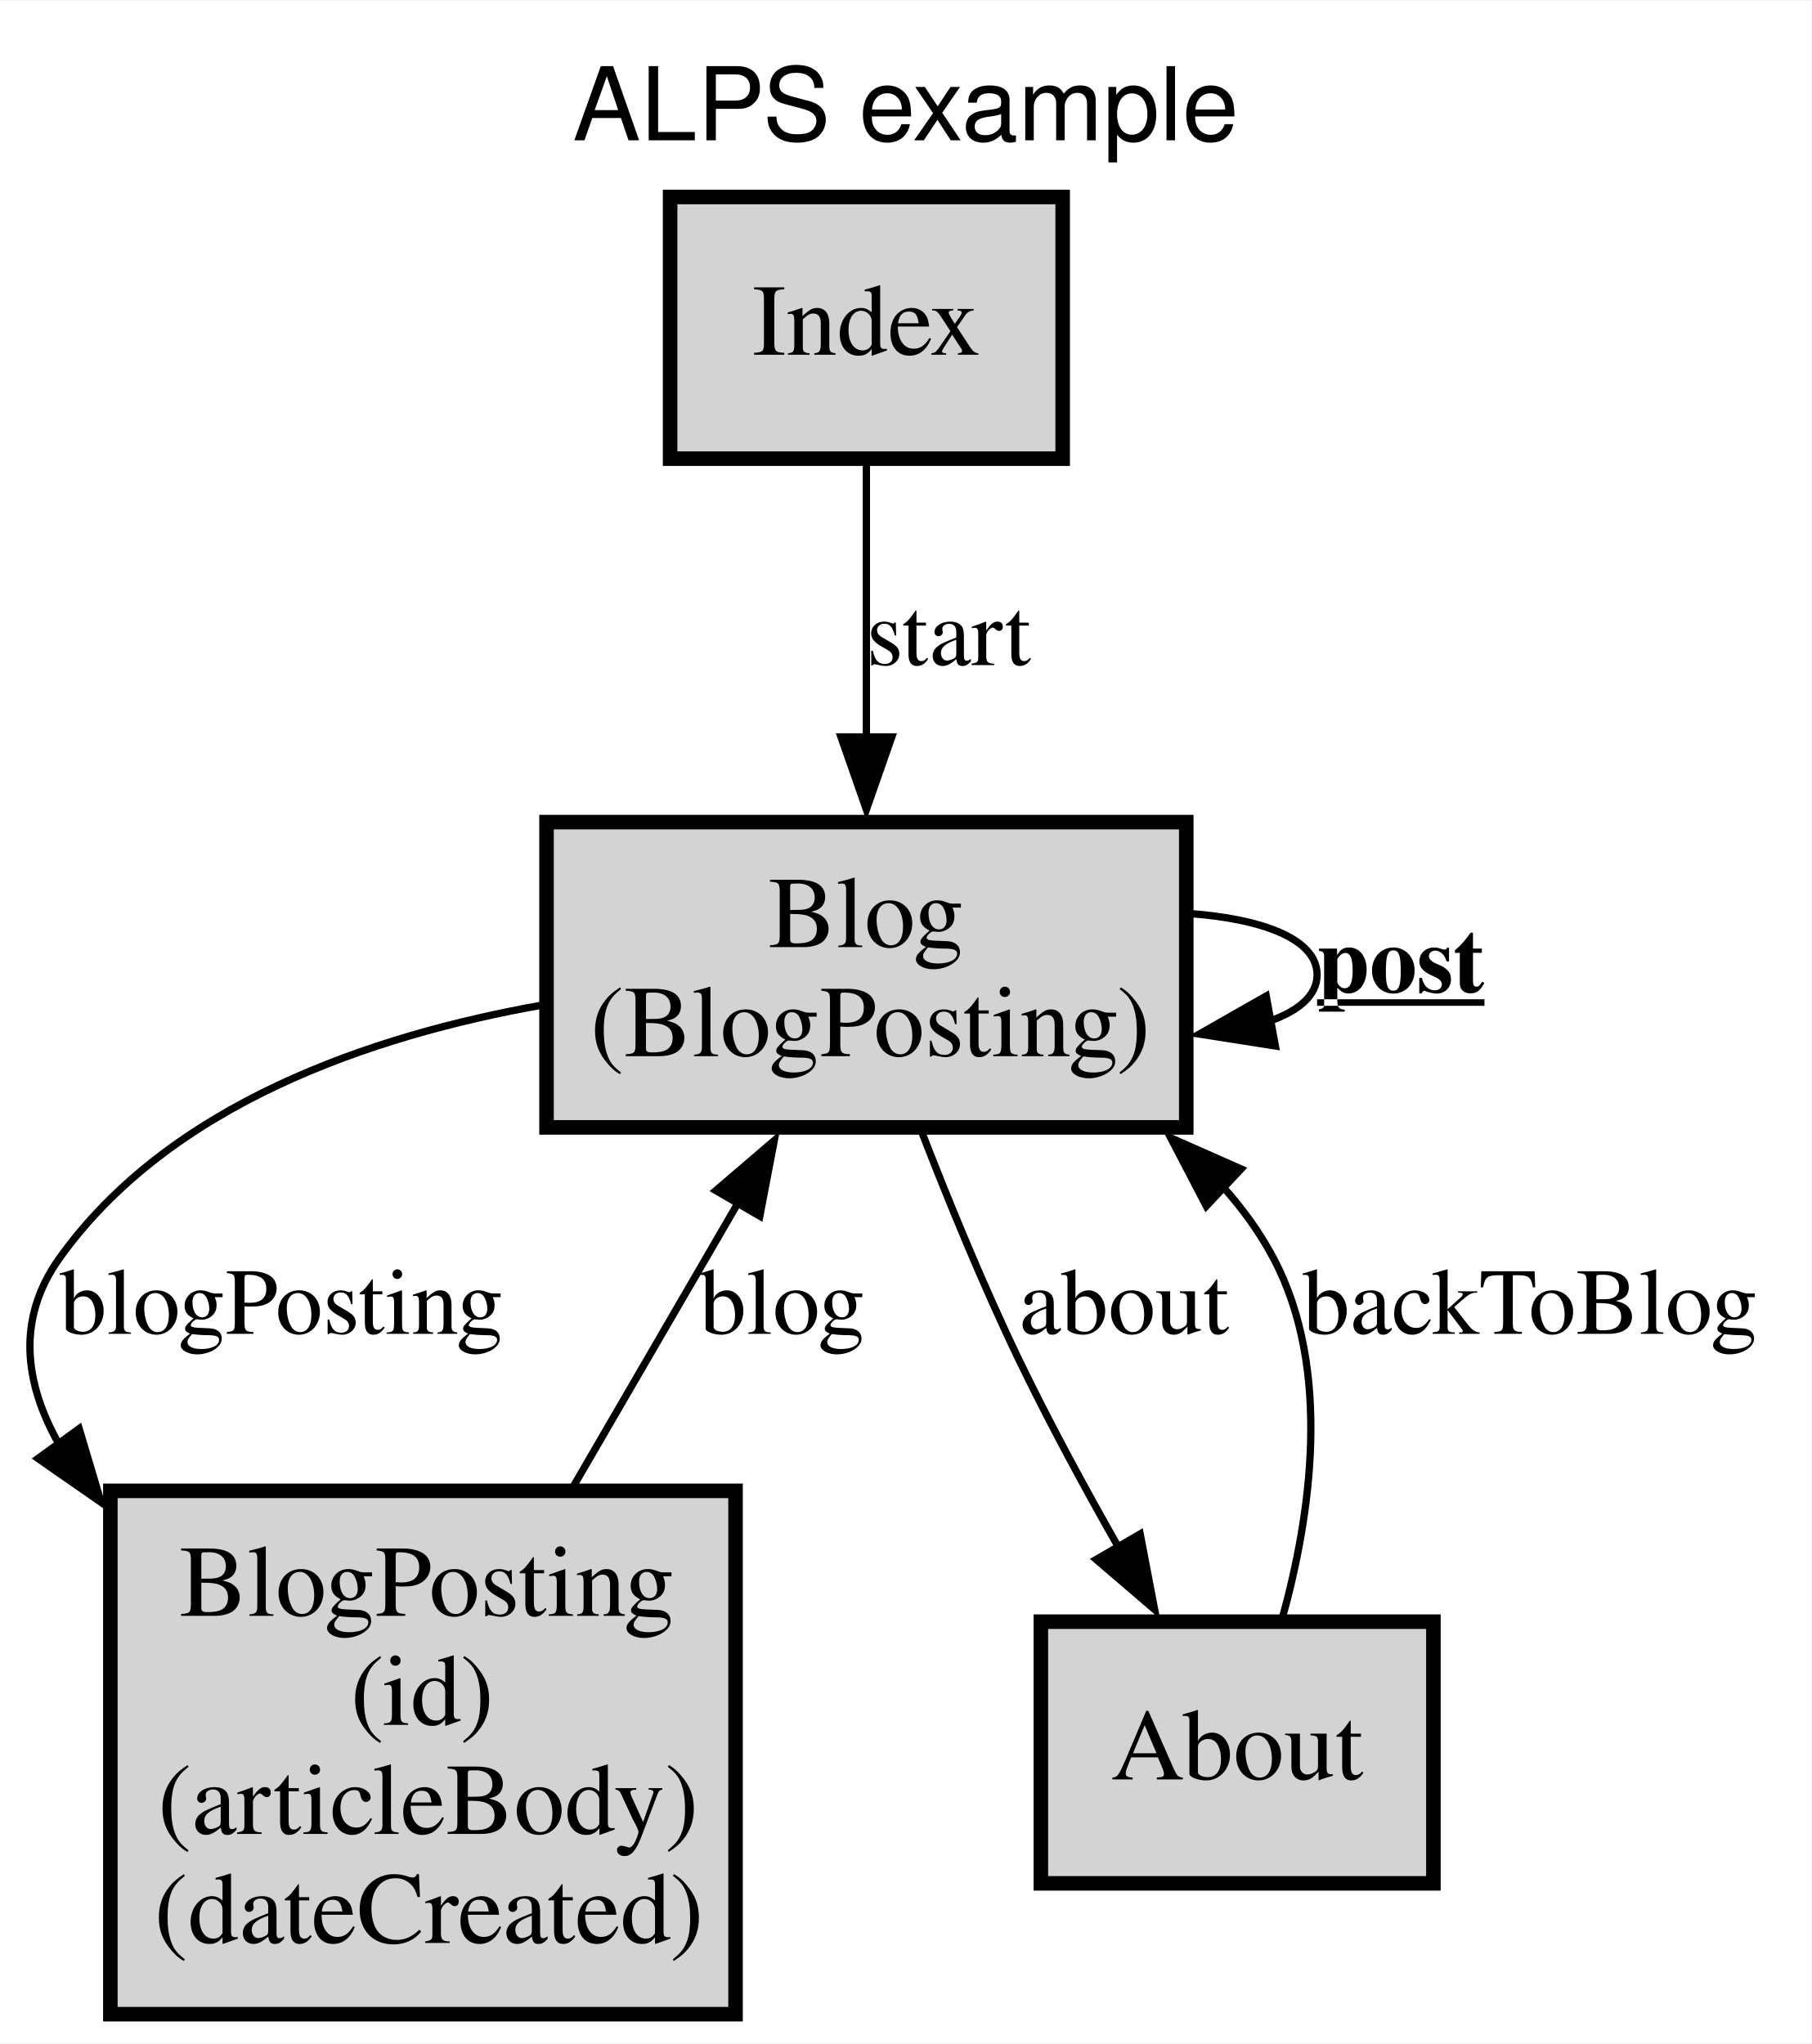
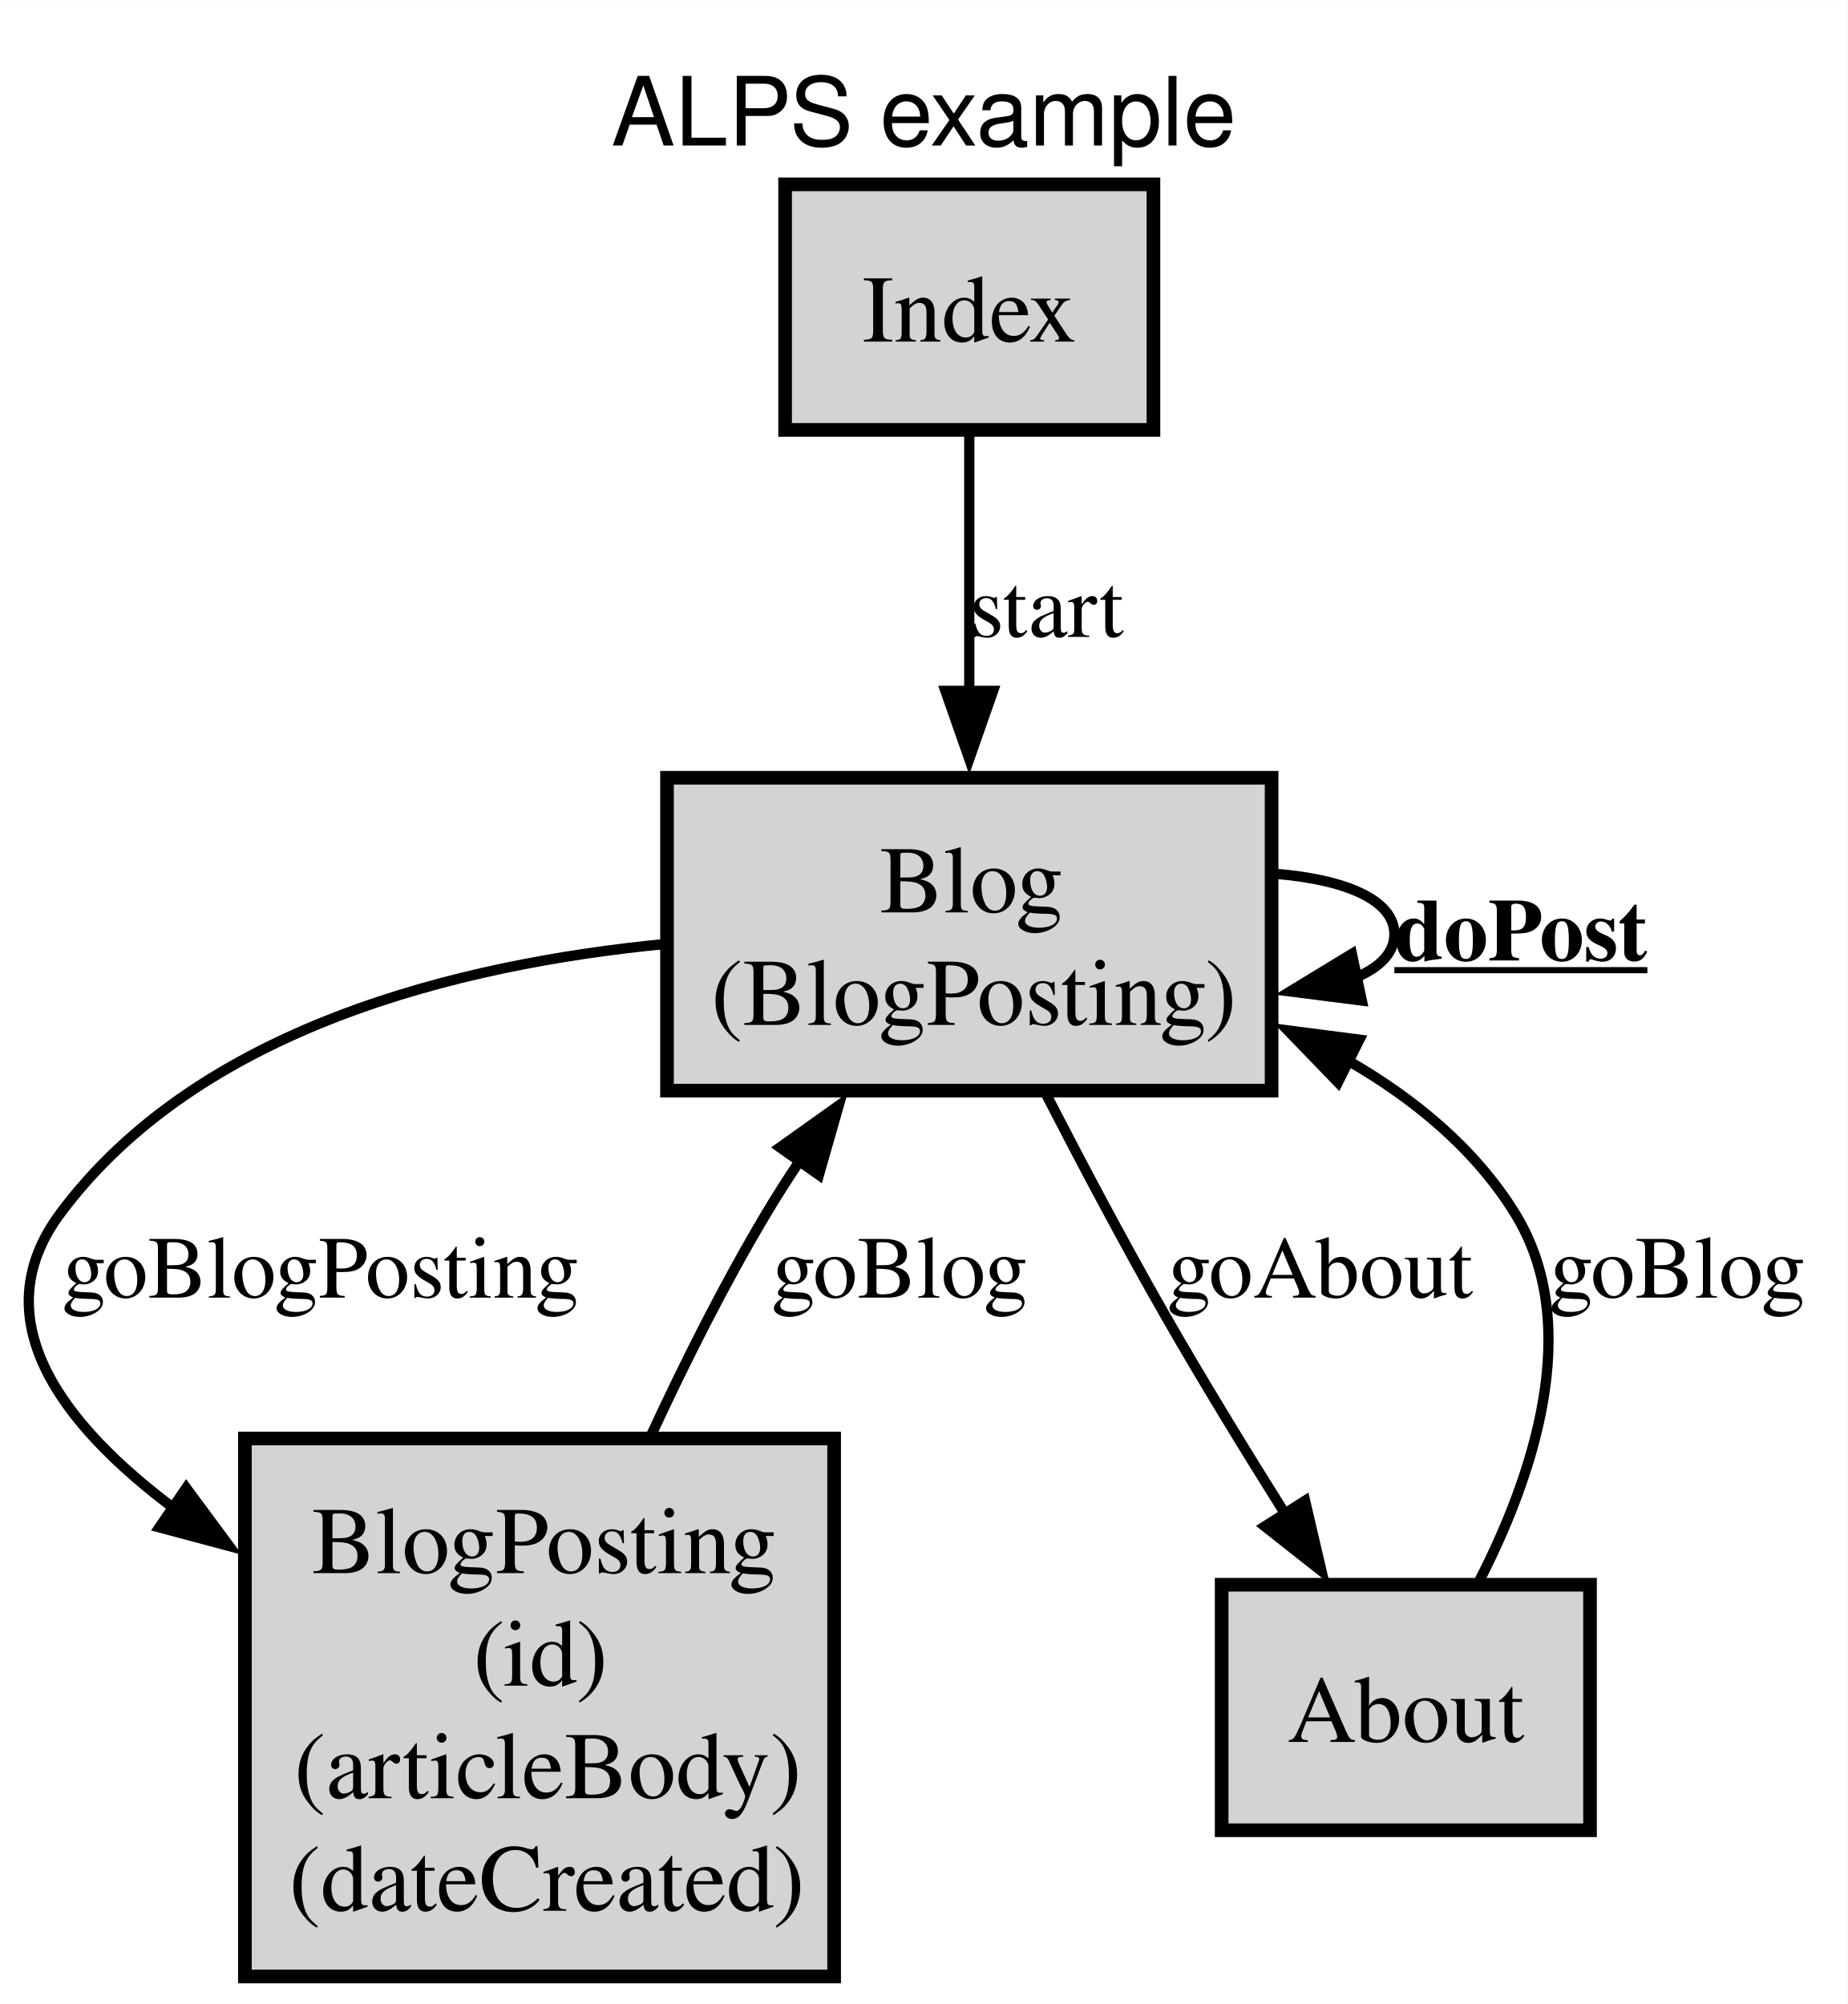
- <svg xmlns="http://www.w3.org/2000/svg" xmlns:xlink="http://www.w3.org/1999/xlink" width="249pt" height="281pt" viewBox="0.00 0.00 249.18 281.00">
-   <g id="graph0" class="graph" transform="scale(1 1) rotate(0) translate(4 277)">
+ <svg xmlns="http://www.w3.org/2000/svg" xmlns:xlink="http://www.w3.org/1999/xlink" width="271pt" height="294pt" viewBox="0.00 0.00 270.84 293.76">
+   <g id="graph0" class="graph" transform="scale(1 1) rotate(0) translate(4 289.76)">
    <g id="a_graph0">
      <a xlink:href="index.html" xlink:title="ALPS example" target="_parent">
-         <polygon fill="white" stroke="none" points="-4,4 -4,-277 245.18,-277 245.18,4 -4,4" />
-         <text text-anchor="middle" x="120.59" y="-257.8" font-family="Helvetica,sans-Serif" font-size="14.00">ALPS example</text>
+         <polygon fill="white" stroke="none" points="-4,4 -4,-289.76 266.84,-289.76 266.84,4 -4,4" />
+         <text text-anchor="middle" x="131.42" y="-268.46" font-family="Helvetica,sans-Serif" font-size="14.00">ALPS example</text>
      </a>
    </g>
    <g id="node1" class="node">
      <g id="a_node1">
-         <a xlink:href="docs/semantic.Blog.html" xlink:title="&lt;TABLE&gt;" target="_parent">
-           <polygon fill="lightgray" stroke="black" stroke-width="2" points="159.18,-164 71.18,-164 71.18,-122 159.18,-122 159.18,-164" />
-           <text text-anchor="start" x="101.68" y="-146.8" font-family="Times,serif" font-size="14.00">Blog</text>
-           <text text-anchor="start" x="77.18" y="-131.8" font-family="Times,serif" font-size="14.00">(BlogPosting)</text>
+         <a xlink:href="#Blog" xlink:title="&lt;TABLE&gt;" target="_parent">
+           <polygon fill="lightgray" stroke="black" stroke-width="2" points="182.41,-175.76 93.78,-175.76 93.78,-129.88 182.41,-129.88 182.41,-175.76" />
+           <text text-anchor="start" x="124.97" y="-156.02" font-family="Times,serif" font-size="14.00">Blog</text>
+           <text text-anchor="start" x="100.22" y="-139.52" font-family="Times,serif" font-size="14.00">(BlogPosting)</text>
        </a>
      </g>
    </g>
-     <g id="edge3" class="edge">
+     <g id="edge3" class="edge doPost">
      <g id="a_edge3">
-         <a xlink:href="docs/unsafe.post.html" xlink:title="&lt;b&gt;&lt;u&gt;post&lt;/u&gt;&lt;/b&gt;" target="_parent">
-           <path fill="none" stroke="black" d="M159.49,-151.43C169.69,-150.71 177.18,-147.9 177.18,-143 177.18,-140.17 174.68,-138.04 170.59,-136.6" />
-           <polygon fill="black" stroke="black" points="171.44,-133.2 160.98,-134.84 170.18,-140.08 171.44,-133.2" />
+         <a xlink:href="#doPost" xlink:title="&lt;b&gt;&lt;u&gt;doPost&lt;/u&gt;&lt;/b&gt;" target="_parent">
+           <path fill="none" stroke="black" stroke-width="1.5" d="M182.91,-161.68C193.01,-160.88 200.41,-157.93 200.41,-152.82 200.41,-150.11 198.32,-148 194.85,-146.5" />
+           <polygon fill="black" stroke="black" stroke-width="1.5" points="195.64,-143.09 185.13,-144.43 194.18,-149.94 195.64,-143.09" />
        </a>
      </g>
      <g id="a_edge3-label">
-         <a xlink:href="docs/unsafe.post.html" xlink:title="&lt;b&gt;&lt;u&gt;post&lt;/u&gt;&lt;/b&gt;" target="_parent">
-           <text text-anchor="start" x="177.18" y="-140.6" font-family="Times,serif" font-weight="bold" text-decoration="underline" font-size="13.00">post</text>
+         <a xlink:href="#doPost" xlink:title="&lt;b&gt;&lt;u&gt;doPost&lt;/u&gt;&lt;/b&gt;" target="_parent">
+           <text text-anchor="start" x="200.41" y="-148.97" font-family="Times,serif" font-weight="bold" text-decoration="underline" font-size="13.00">doPost</text>
        </a>
      </g>
    </g>
    <g id="node2" class="node">
      <g id="a_node2">
-         <a xlink:href="docs/semantic.BlogPosting.html" xlink:title="&lt;TABLE&gt;" target="_parent">
-           <polygon fill="lightgray" stroke="black" stroke-width="2" points="97.18,-72 11.18,-72 11.18,0 97.18,0 97.18,-72" />
-           <text text-anchor="start" x="20.68" y="-54.8" font-family="Times,serif" font-size="14.00">BlogPosting</text>
-           <text text-anchor="start" x="44.18" y="-39.8" font-family="Times,serif" font-size="14.00">(id)</text>
-           <text text-anchor="start" x="17.68" y="-24.8" font-family="Times,serif" font-size="14.00">(articleBody)</text>
-           <text text-anchor="start" x="17.18" y="-9.8" font-family="Times,serif" font-size="14.00">(dateCreated)</text>
+         <a xlink:href="#BlogPosting" xlink:title="&lt;TABLE&gt;" target="_parent">
+           <polygon fill="lightgray" stroke="black" stroke-width="2" points="118.28,-78.88 31.9,-78.88 31.9,0 118.28,0 118.28,-78.88" />
+           <text text-anchor="start" x="41.72" y="-59.14" font-family="Times,serif" font-size="14.00">BlogPosting</text>
+           <text text-anchor="start" x="65.34" y="-42.64" font-family="Times,serif" font-size="14.00">(id)</text>
+           <text text-anchor="start" x="39.09" y="-26.14" font-family="Times,serif" font-size="14.00">(articleBody)</text>
+           <text text-anchor="start" x="38.34" y="-9.64" font-family="Times,serif" font-size="14.00">(dateCreated)</text>
        </a>
      </g>
    </g>
-     <g id="edge4" class="edge">
+     <g id="edge4" class="edge goBlogPosting">
      <g id="a_edge4">
-         <a xlink:href="docs/safe.blogPosting.html" xlink:title="blogPosting" target="_parent">
-           <path fill="none" stroke="black" d="M70.77,-138.86C46.87,-134.64 19.28,-125.13 4.18,-104 -1.77,-95.68 -0.65,-86.86 4.09,-78.45" />
-           <polygon fill="black" stroke="black" points="6.89,-80.56 9.92,-70.4 1.22,-76.45 6.89,-80.56" />
+         <a xlink:href="#goBlogPosting" xlink:title="goBlogPosting" target="_parent">
+           <path fill="none" stroke="black" stroke-width="1.5" d="M93.57,-151.39C63.26,-148.47 25.1,-139.1 4.84,-111.88 -6.64,-96.46 4.89,-81.03 21.7,-68.49" />
+           <polygon fill="black" stroke="black" stroke-width="1.5" points="23.3,-71.63 29.6,-63.11 19.36,-65.85 23.3,-71.63" />
        </a>
      </g>
      <g id="a_edge4-label">
-         <a xlink:href="docs/safe.blogPosting.html" xlink:title="blogPosting" target="_parent">
-           <text text-anchor="start" x="4.18" y="-93.6" font-family="Times,serif" font-size="13.00">blogPosting</text>
+         <a xlink:href="#goBlogPosting" xlink:title="goBlogPosting" target="_parent">
+           <text text-anchor="start" x="5.09" y="-99.53" font-family="Times,serif" font-size="13.00">goBlogPosting</text>
        </a>
      </g>
    </g>
    <g id="node3" class="node">
      <g id="a_node3">
-         <a xlink:href="docs/semantic.About.html" xlink:title="About" target="_parent">
-           <polygon fill="lightgray" stroke="black" stroke-width="2" points="193.18,-54 139.18,-54 139.18,-18 193.18,-18 193.18,-54" />
-           <text text-anchor="middle" x="166.18" y="-32.3" font-family="Times,serif" font-size="14.00">About</text>
+         <a xlink:href="#About" xlink:title="About" target="_parent">
+           <polygon fill="lightgray" stroke="black" stroke-width="2" points="229.09,-57.44 175.09,-57.44 175.09,-21.44 229.09,-21.44 229.09,-57.44" />
+           <text text-anchor="middle" x="202.09" y="-34.39" font-family="Times,serif" font-size="14.00">About</text>
        </a>
      </g>
    </g>
-     <g id="edge2" class="edge">
+     <g id="edge2" class="edge goAbout">
      <g id="a_edge2">
-         <a xlink:href="docs/safe.about.html" xlink:title="about" target="_parent">
-           <path fill="none" stroke="black" d="M122.56,-121.98C126.34,-112.2 131.19,-100.35 136.18,-90 140.32,-81.43 145.25,-72.33 149.91,-64.14" />
-           <polygon fill="black" stroke="black" points="152.84,-66.07 154.83,-55.67 146.79,-62.56 152.84,-66.07" />
+         <a xlink:href="#goAbout" xlink:title="goAbout" target="_parent">
+           <path fill="none" stroke="black" stroke-width="1.5" d="M149.32,-129.42C154.49,-119.38 160.8,-107.44 166.84,-96.88 172.37,-87.23 178.73,-76.85 184.51,-67.65" />
+           <polygon fill="black" stroke="black" stroke-width="1.5" points="187.32,-69.76 189.73,-59.44 181.41,-66 187.32,-69.76" />
        </a>
      </g>
      <g id="a_edge2-label">
-         <a xlink:href="docs/safe.about.html" xlink:title="about" target="_parent">
-           <text text-anchor="start" x="136.18" y="-93.6" font-family="Times,serif" font-size="13.00">about</text>
+         <a xlink:href="#goAbout" xlink:title="goAbout" target="_parent">
+           <text text-anchor="start" x="167.09" y="-99.53" font-family="Times,serif" font-size="13.00">goAbout</text>
        </a>
      </g>
    </g>
-     <g id="edge5" class="edge">
+     <g id="edge5" class="edge goBlog">
      <g id="a_edge5">
-         <a xlink:href="docs/safe.blog.html" xlink:title="blog" target="_parent">
-           <path fill="none" stroke="black" d="M74.71,-72.33C82.13,-85.11 90.44,-99.41 97.59,-111.72" />
-           <polygon fill="black" stroke="black" points="94.47,-113.31 102.51,-120.2 100.52,-109.79 94.47,-113.31" />
+         <a xlink:href="#goBlog" xlink:title="goBlog" target="_parent">
+           <path fill="none" stroke="black" stroke-width="1.5" d="M91.46,-79.37C96.45,-90.13 102.24,-101.66 108.34,-111.88 109.89,-114.48 111.58,-117.11 113.33,-119.73" />
+           <polygon fill="black" stroke="black" stroke-width="1.5" points="110.33,-121.56 118.96,-127.71 116.05,-117.52 110.33,-121.56" />
        </a>
      </g>
      <g id="a_edge5-label">
-         <a xlink:href="docs/safe.blog.html" xlink:title="blog" target="_parent">
-           <text text-anchor="start" x="92.18" y="-93.6" font-family="Times,serif" font-size="13.00">blog</text>
+         <a xlink:href="#goBlog" xlink:title="goBlog" target="_parent">
+           <text text-anchor="start" x="109.09" y="-99.53" font-family="Times,serif" font-size="13.00">goBlog</text>
        </a>
      </g>
    </g>
-     <g id="edge1" class="edge">
+     <g id="edge1" class="edge goBlog">
      <g id="a_edge1">
-         <a xlink:href="docs/safe.backToBlog.html" xlink:title="backToBlog" target="_parent">
-           <path fill="none" stroke="black" d="M172.34,-54.28C176.29,-68.47 179.32,-88.64 171.18,-104 169.31,-107.53 166.95,-110.8 164.25,-113.8" />
-           <polygon fill="black" stroke="black" points="161.94,-111.17 157.04,-120.56 166.73,-116.28 161.94,-111.17" />
+         <a xlink:href="#goBlog" xlink:title="goBlog" target="_parent">
+           <path fill="none" stroke="black" stroke-width="1.5" d="M212.75,-57.8C220.61,-73.05 228.32,-95.34 218.09,-111.88 212.22,-121.38 203.32,-128.7 193.57,-134.31" />
+           <polygon fill="black" stroke="black" stroke-width="1.5" points="192.14,-131.1 184.78,-138.72 195.29,-137.36 192.14,-131.1" />
        </a>
      </g>
      <g id="a_edge1-label">
-         <a xlink:href="docs/safe.backToBlog.html" xlink:title="backToBlog" target="_parent">
-           <text text-anchor="start" x="175.18" y="-93.6" font-family="Times,serif" font-size="13.00">backToBlog</text>
+         <a xlink:href="#goBlog" xlink:title="goBlog" target="_parent">
+           <text text-anchor="start" x="223.09" y="-99.53" font-family="Times,serif" font-size="13.00">goBlog</text>
        </a>
      </g>
    </g>
    <g id="node4" class="node">
      <g id="a_node4">
-         <a xlink:href="docs/semantic.Index.html" xlink:title="Index" target="_parent">
-           <polygon fill="lightgray" stroke="black" stroke-width="2" points="142.18,-250 88.18,-250 88.18,-214 142.18,-214 142.18,-250" />
-           <text text-anchor="middle" x="115.18" y="-228.3" font-family="Times,serif" font-size="14.00">Index</text>
+         <a xlink:href="#Index" xlink:title="Index" target="_parent">
+           <polygon fill="lightgray" stroke="black" stroke-width="2" points="165.09,-262.76 111.09,-262.76 111.09,-226.76 165.09,-226.76 165.09,-262.76" />
+           <text text-anchor="middle" x="138.09" y="-239.71" font-family="Times,serif" font-size="14.00">Index</text>
        </a>
      </g>
    </g>
-     <g id="edge6" class="edge">
+     <g id="edge6" class="edge start">
      <g id="a_edge6">
-         <a xlink:href="docs/safe.start.html" xlink:title="start" target="_parent">
-           <path fill="none" stroke="black" d="M115.18,-213.81C115.18,-202.89 115.18,-188.43 115.18,-175.5" />
-           <polygon fill="black" stroke="black" points="118.68,-175.72 115.18,-165.72 111.68,-175.72 118.68,-175.72" />
+         <a xlink:href="#start" xlink:title="start" target="_parent">
+           <path fill="none" stroke="black" stroke-width="1.5" d="M138.09,-226.42C138.09,-215.59 138.09,-201.26 138.09,-188.2" />
+           <polygon fill="black" stroke="black" stroke-width="1.5" points="141.59,-188.5 138.09,-178.5 134.59,-188.5 141.59,-188.5" />
        </a>
      </g>
      <g id="a_edge6-label">
-         <a xlink:href="docs/safe.start.html" xlink:title="start" target="_parent">
-           <text text-anchor="start" x="115.18" y="-185.6" font-family="Times,serif" font-size="13.00">start</text>
+         <a xlink:href="#start" xlink:title="start" target="_parent">
+           <text text-anchor="start" x="138.09" y="-196.41" font-family="Times,serif" font-size="13.00">start</text>
        </a>
      </g>
    </g>
  </g>
</svg>
